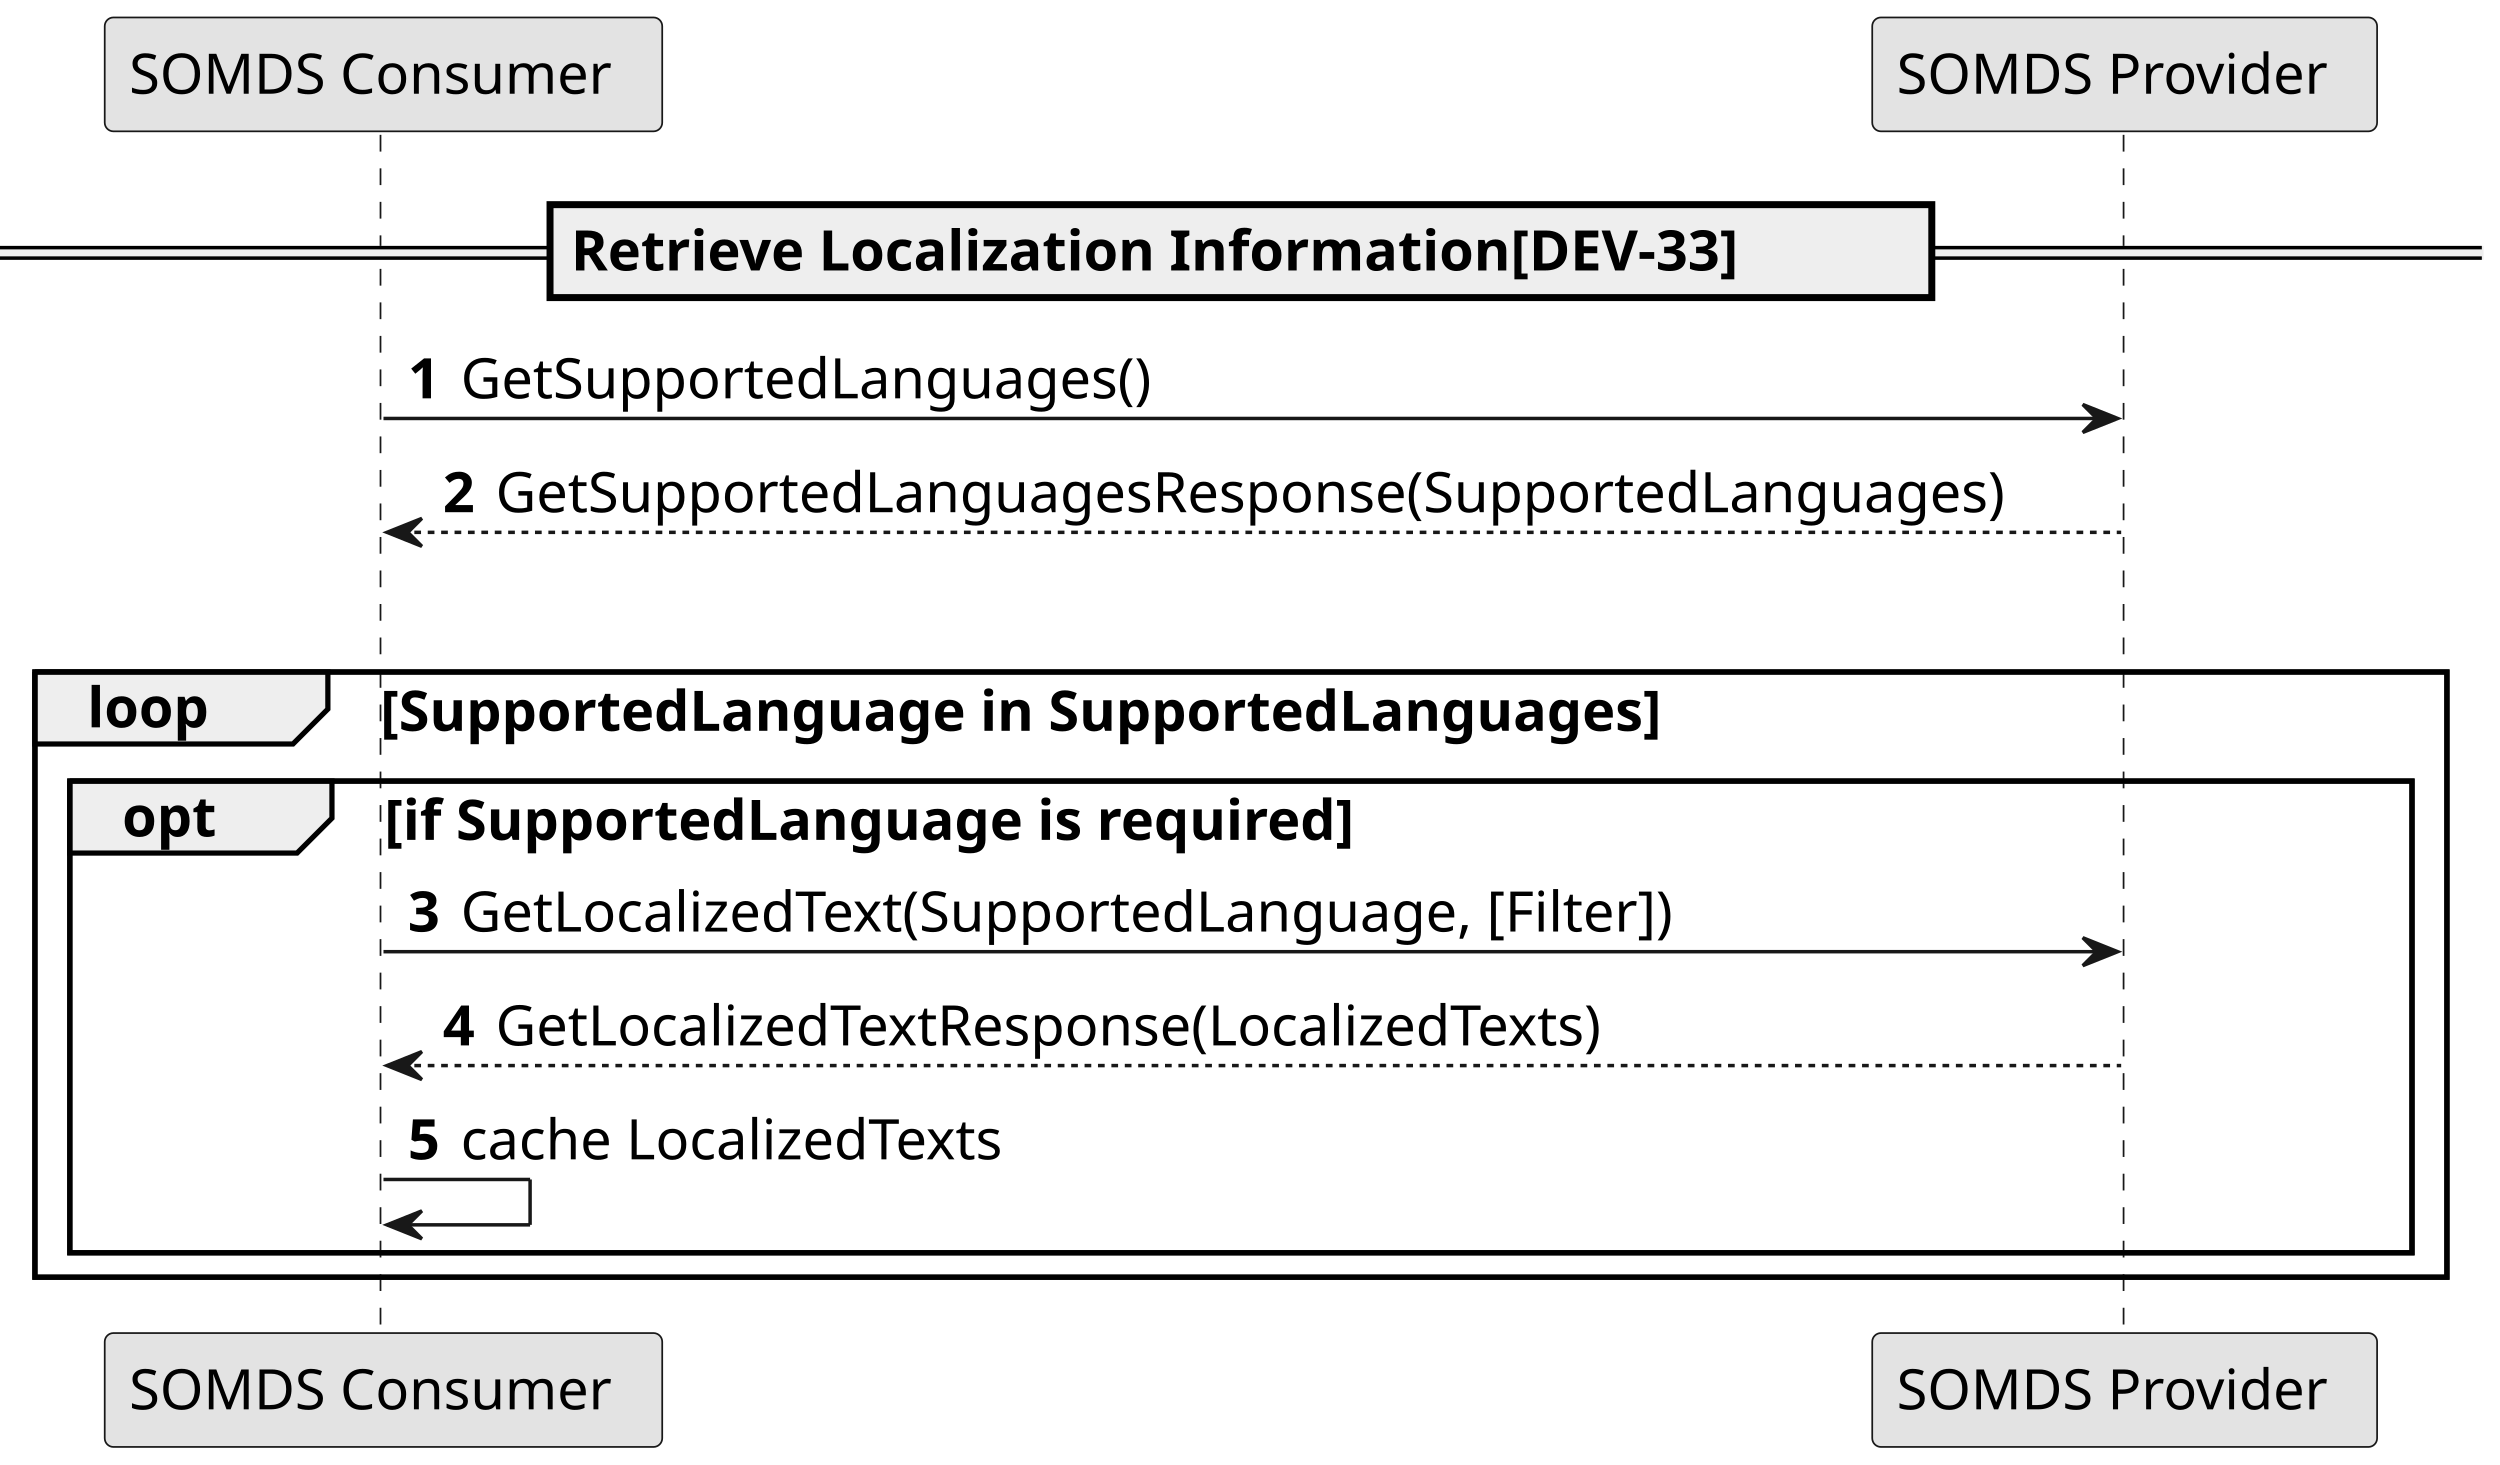
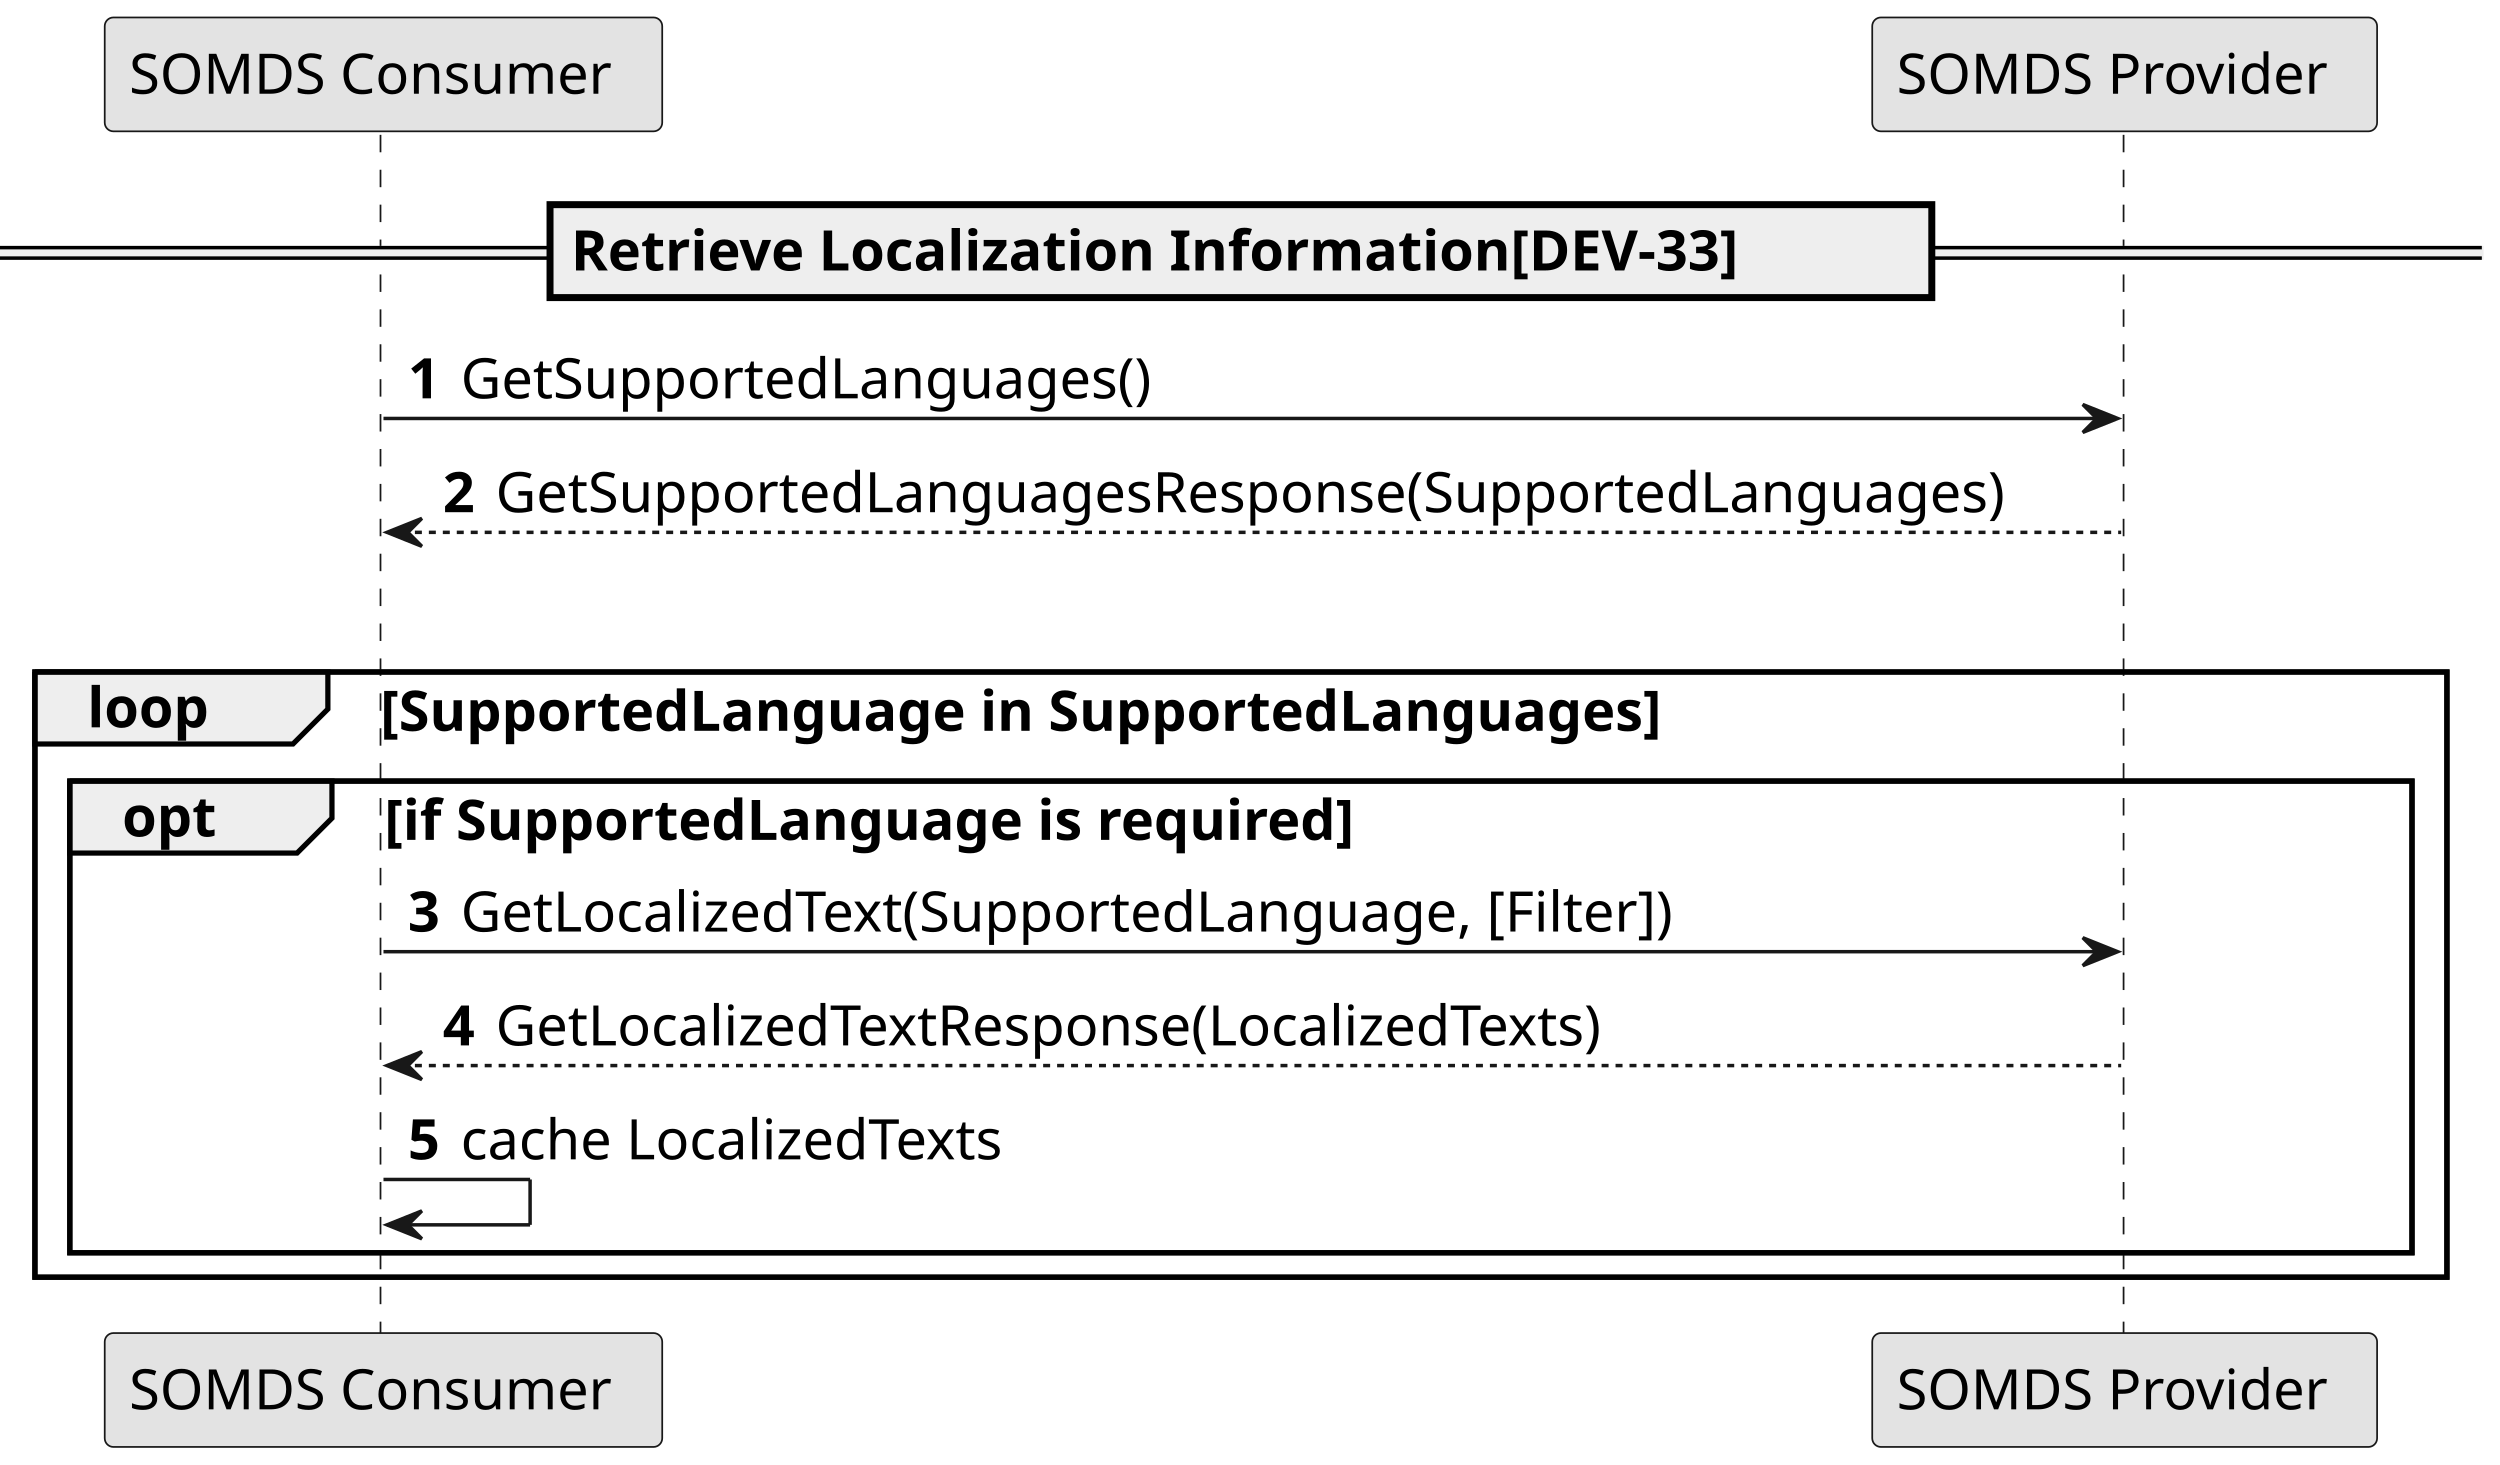
<svg xmlns="http://www.w3.org/2000/svg" contentStyleType="text/css" data-diagram-type="SEQUENCE" height="437.5px" preserveAspectRatio="none" style="width:746px;height:437px;background:#FFFFFF;" version="1.1" viewBox="0 0 746 437" width="746.875px" zoomAndPan="magnify">
  <defs />
  <g>
    <rect fill="none" height="180.599" style="stroke:#000000;stroke-width:1.562;" width="719.743" x="10.417" y="200.521" />
    <rect fill="none" height="140.755" style="stroke:#000000;stroke-width:1.562;" width="698.909" x="20.833" y="233.073" />
-     <g>
-       <rect fill="#000000" fill-opacity="0" height="358.594" width="8.333" x="110.262" y="40.234" />
-       <line style="stroke:#181818;stroke-width:0.521;stroke-dasharray:5.0,5.0;" x1="113.542" x2="113.542" y1="40.234" y2="398.828" />
+     <g class="participant-lifeline" data-entity-uid="part1" data-qualified-name="consumer" id="part1-lifeline">
+       <g>
+         <rect fill="#000000" fill-opacity="0" height="358.594" width="8.333" x="110.262" y="40.234" />
+         <line style="stroke:#181818;stroke-width:0.521;stroke-dasharray:5.208,5.208;" x1="113.542" x2="113.542" y1="40.234" y2="398.828" />
+       </g>
    </g>
-     <g>
-       <rect fill="#000000" fill-opacity="0" height="358.594" width="8.333" x="629.834" y="40.234" />
-       <line style="stroke:#181818;stroke-width:0.521;stroke-dasharray:5.0,5.0;" x1="633.675" x2="633.675" y1="40.234" y2="398.828" />
+     <g class="participant-lifeline" data-entity-uid="part2" data-qualified-name="provider" id="part2-lifeline">
+       <g>
+         <rect fill="#000000" fill-opacity="0" height="358.594" width="8.333" x="629.834" y="40.234" />
+         <line style="stroke:#181818;stroke-width:0.521;stroke-dasharray:5.208,5.208;" x1="633.675" x2="633.675" y1="40.234" y2="398.828" />
+       </g>
    </g>
-     <g class="participant participant-head" data-participant="consumer">
+     <g class="participant participant-head" data-entity-uid="part1" data-qualified-name="consumer" id="part1-head">
      <rect fill="#E3E3E3" height="33.984" rx="2.604" ry="2.604" style="stroke:#181818;stroke-width:0.521;" width="166.357" x="31.25" y="5.208" />
      <text fill="#000000" font-family="sans-serif" font-size="16.667" lengthAdjust="spacing" textLength="151.774" x="38.542" y="27.97">SOMDS Consumer</text>
    </g>
-     <g class="participant participant-tail" data-participant="consumer">
+     <g class="participant participant-tail" data-entity-uid="part1" data-qualified-name="consumer" id="part1-tail">
      <rect fill="#E3E3E3" height="33.984" rx="2.604" ry="2.604" style="stroke:#181818;stroke-width:0.521;" width="166.357" x="31.25" y="397.786" />
      <text fill="#000000" font-family="sans-serif" font-size="16.667" lengthAdjust="spacing" textLength="151.774" x="38.542" y="420.548">SOMDS Consumer</text>
    </g>
-     <g class="participant participant-head" data-participant="provider">
+     <g class="participant participant-head" data-entity-uid="part2" data-qualified-name="provider" id="part2-head">
      <rect fill="#E3E3E3" height="33.984" rx="2.604" ry="2.604" style="stroke:#181818;stroke-width:0.521;" width="150.651" x="558.675" y="5.208" />
      <text fill="#000000" font-family="sans-serif" font-size="16.667" lengthAdjust="spacing" textLength="136.068" x="565.967" y="27.97">SOMDS Provider</text>
    </g>
-     <g class="participant participant-tail" data-participant="provider">
+     <g class="participant participant-tail" data-entity-uid="part2" data-qualified-name="provider" id="part2-tail">
      <rect fill="#E3E3E3" height="33.984" rx="2.604" ry="2.604" style="stroke:#181818;stroke-width:0.521;" width="150.651" x="558.675" y="397.786" />
      <text fill="#000000" font-family="sans-serif" font-size="16.667" lengthAdjust="spacing" textLength="136.068" x="565.967" y="420.548">SOMDS Provider</text>
    </g>
    <rect fill="#EEEEEE" height="3.125" style="stroke:#EEEEEE;stroke-width:1.042;" width="740.576" x="0" y="73.893" />
    <line style="stroke:#000000;stroke-width:1.042;" x1="0" x2="740.576" y1="73.893" y2="73.893" />
    <line style="stroke:#000000;stroke-width:1.042;" x1="0" x2="740.576" y1="77.018" y2="77.018" />
    <rect fill="#EEEEEE" height="27.734" style="stroke:#000000;stroke-width:2.083;" width="412.321" x="164.128" y="61.068" />
    <text fill="#000000" font-family="sans-serif" font-size="16.667" font-weight="bold" lengthAdjust="spacing" textLength="397.738" x="170.378" y="80.705">Retrieve Localization Information[DEV-33]</text>
-     <g class="message" data-participant-1="consumer" data-participant-2="provider">
+     <g class="message" data-entity-1="part1" data-entity-2="part2" id="msg1">
      <polygon fill="#181818" points="621.501,120.703,631.917,124.87,621.501,129.036,625.667,124.87" style="stroke:#181818;stroke-width:1.042;" />
      <line style="stroke:#181818;stroke-width:1.042;" x1="114.429" x2="627.751" y1="124.87" y2="124.87" />
      <text fill="#000000" font-family="sans-serif" font-size="16.667" font-weight="bold" lengthAdjust="spacing" textLength="11.597" x="121.72" y="118.856">1</text>
      <text fill="#000000" font-family="sans-serif" font-size="16.667" lengthAdjust="spacing" textLength="220.361" x="137.484" y="118.856">GetSupportedLanguages()</text>
    </g>
-     <g class="message" data-participant-1="provider" data-participant-2="consumer">
+     <g class="message" data-entity-1="part2" data-entity-2="part1" id="msg2">
      <polygon fill="#181818" points="125.887,154.688,115.47,158.854,125.887,163.021,121.72,158.854" style="stroke:#181818;stroke-width:1.042;" />
-       <line style="stroke:#181818;stroke-width:1.042;stroke-dasharray:2.0,2.0;" x1="119.637" x2="632.959" y1="158.854" y2="158.854" />
+       <line style="stroke:#181818;stroke-width:1.042;stroke-dasharray:2.083,2.083;" x1="119.637" x2="632.959" y1="158.854" y2="158.854" />
      <text fill="#000000" font-family="sans-serif" font-size="16.667" font-weight="bold" lengthAdjust="spacing" textLength="11.597" x="132.137" y="152.84">2</text>
      <text fill="#000000" font-family="sans-serif" font-size="16.667" lengthAdjust="spacing" textLength="478.809" x="147.9" y="152.84">GetSupportedLanguagesResponse(SupportedLanguages)</text>
    </g>
    <path d="M10.417,200.521 L97.835,200.521 L97.835,211.589 L87.419,222.005 L10.417,222.005 L10.417,200.521" fill="#EEEEEE" style="stroke:#000000;stroke-width:1.562;" />
    <rect fill="none" height="180.599" style="stroke:#000000;stroke-width:1.562;" width="719.743" x="10.417" y="200.521" />
    <text fill="#000000" font-family="sans-serif" font-size="16.667" font-weight="bold" lengthAdjust="spacing" textLength="40.544" x="26.042" y="217.033">loop</text>
    <text fill="#000000" font-family="sans-serif" font-size="16.667" font-weight="bold" lengthAdjust="spacing" textLength="435.555" x="113.46" y="218.075">[SupportedLanguage in SupportedLanguages]</text>
    <path d="M20.833,233.073 L99.056,233.073 L99.056,244.141 L88.639,254.557 L20.833,254.557 L20.833,233.073" fill="#EEEEEE" style="stroke:#000000;stroke-width:1.562;" />
    <rect fill="none" height="140.755" style="stroke:#000000;stroke-width:1.562;" width="698.909" x="20.833" y="233.073" />
    <text fill="#000000" font-family="sans-serif" font-size="16.667" font-weight="bold" lengthAdjust="spacing" textLength="31.348" x="36.458" y="249.585">opt</text>
    <text fill="#000000" font-family="sans-serif" font-size="16.667" font-weight="bold" lengthAdjust="spacing" textLength="332.332" x="114.681" y="250.627">[if SupportedLanguage is required]</text>
-     <g class="message" data-participant-1="consumer" data-participant-2="provider">
+     <g class="message" data-entity-1="part1" data-entity-2="part2" id="msg3">
      <polygon fill="#181818" points="621.501,279.818,631.917,283.984,621.501,288.151,625.667,283.984" style="stroke:#181818;stroke-width:1.042;" />
      <line style="stroke:#181818;stroke-width:1.042;" x1="114.429" x2="627.751" y1="283.984" y2="283.984" />
      <text fill="#000000" font-family="sans-serif" font-size="16.667" font-weight="bold" lengthAdjust="spacing" textLength="11.597" x="121.72" y="277.97">3</text>
      <text fill="#000000" font-family="sans-serif" font-size="16.667" lengthAdjust="spacing" textLength="392.301" x="137.484" y="277.97">GetLocalizedText(SupportedLanguage, [Filter])</text>
    </g>
-     <g class="message" data-participant-1="provider" data-participant-2="consumer">
+     <g class="message" data-entity-1="part2" data-entity-2="part1" id="msg4">
      <polygon fill="#181818" points="125.887,313.802,115.47,317.969,125.887,322.135,121.72,317.969" style="stroke:#181818;stroke-width:1.042;" />
-       <line style="stroke:#181818;stroke-width:1.042;stroke-dasharray:2.0,2.0;" x1="119.637" x2="632.959" y1="317.969" y2="317.969" />
+       <line style="stroke:#181818;stroke-width:1.042;stroke-dasharray:2.083,2.083;" x1="119.637" x2="632.959" y1="317.969" y2="317.969" />
      <text fill="#000000" font-family="sans-serif" font-size="16.667" font-weight="bold" lengthAdjust="spacing" textLength="11.597" x="132.137" y="311.955">4</text>
      <text fill="#000000" font-family="sans-serif" font-size="16.667" lengthAdjust="spacing" textLength="361.255" x="147.9" y="311.955">GetLocalizedTextResponse(LocalizedTexts)</text>
    </g>
-     <g class="message" data-participant-1="consumer" data-participant-2="consumer">
+     <g class="message" data-entity-1="part1" data-entity-2="part1" id="msg5">
      <line style="stroke:#181818;stroke-width:1.042;" x1="114.429" x2="158.179" y1="351.953" y2="351.953" />
      <line style="stroke:#181818;stroke-width:1.042;" x1="158.179" x2="158.179" y1="351.953" y2="365.495" />
      <line style="stroke:#181818;stroke-width:1.042;" x1="115.47" x2="158.179" y1="365.495" y2="365.495" />
      <polygon fill="#181818" points="125.887,361.328,115.47,365.495,125.887,369.661,121.72,365.495" style="stroke:#181818;stroke-width:1.042;" />
      <text fill="#000000" font-family="sans-serif" font-size="16.667" font-weight="bold" lengthAdjust="spacing" textLength="11.597" x="121.72" y="345.939">5</text>
      <text fill="#000000" font-family="sans-serif" font-size="16.667" lengthAdjust="spacing" textLength="177.873" x="137.484" y="345.939">cache LocalizedTexts</text>
    </g>
  </g>
</svg>
